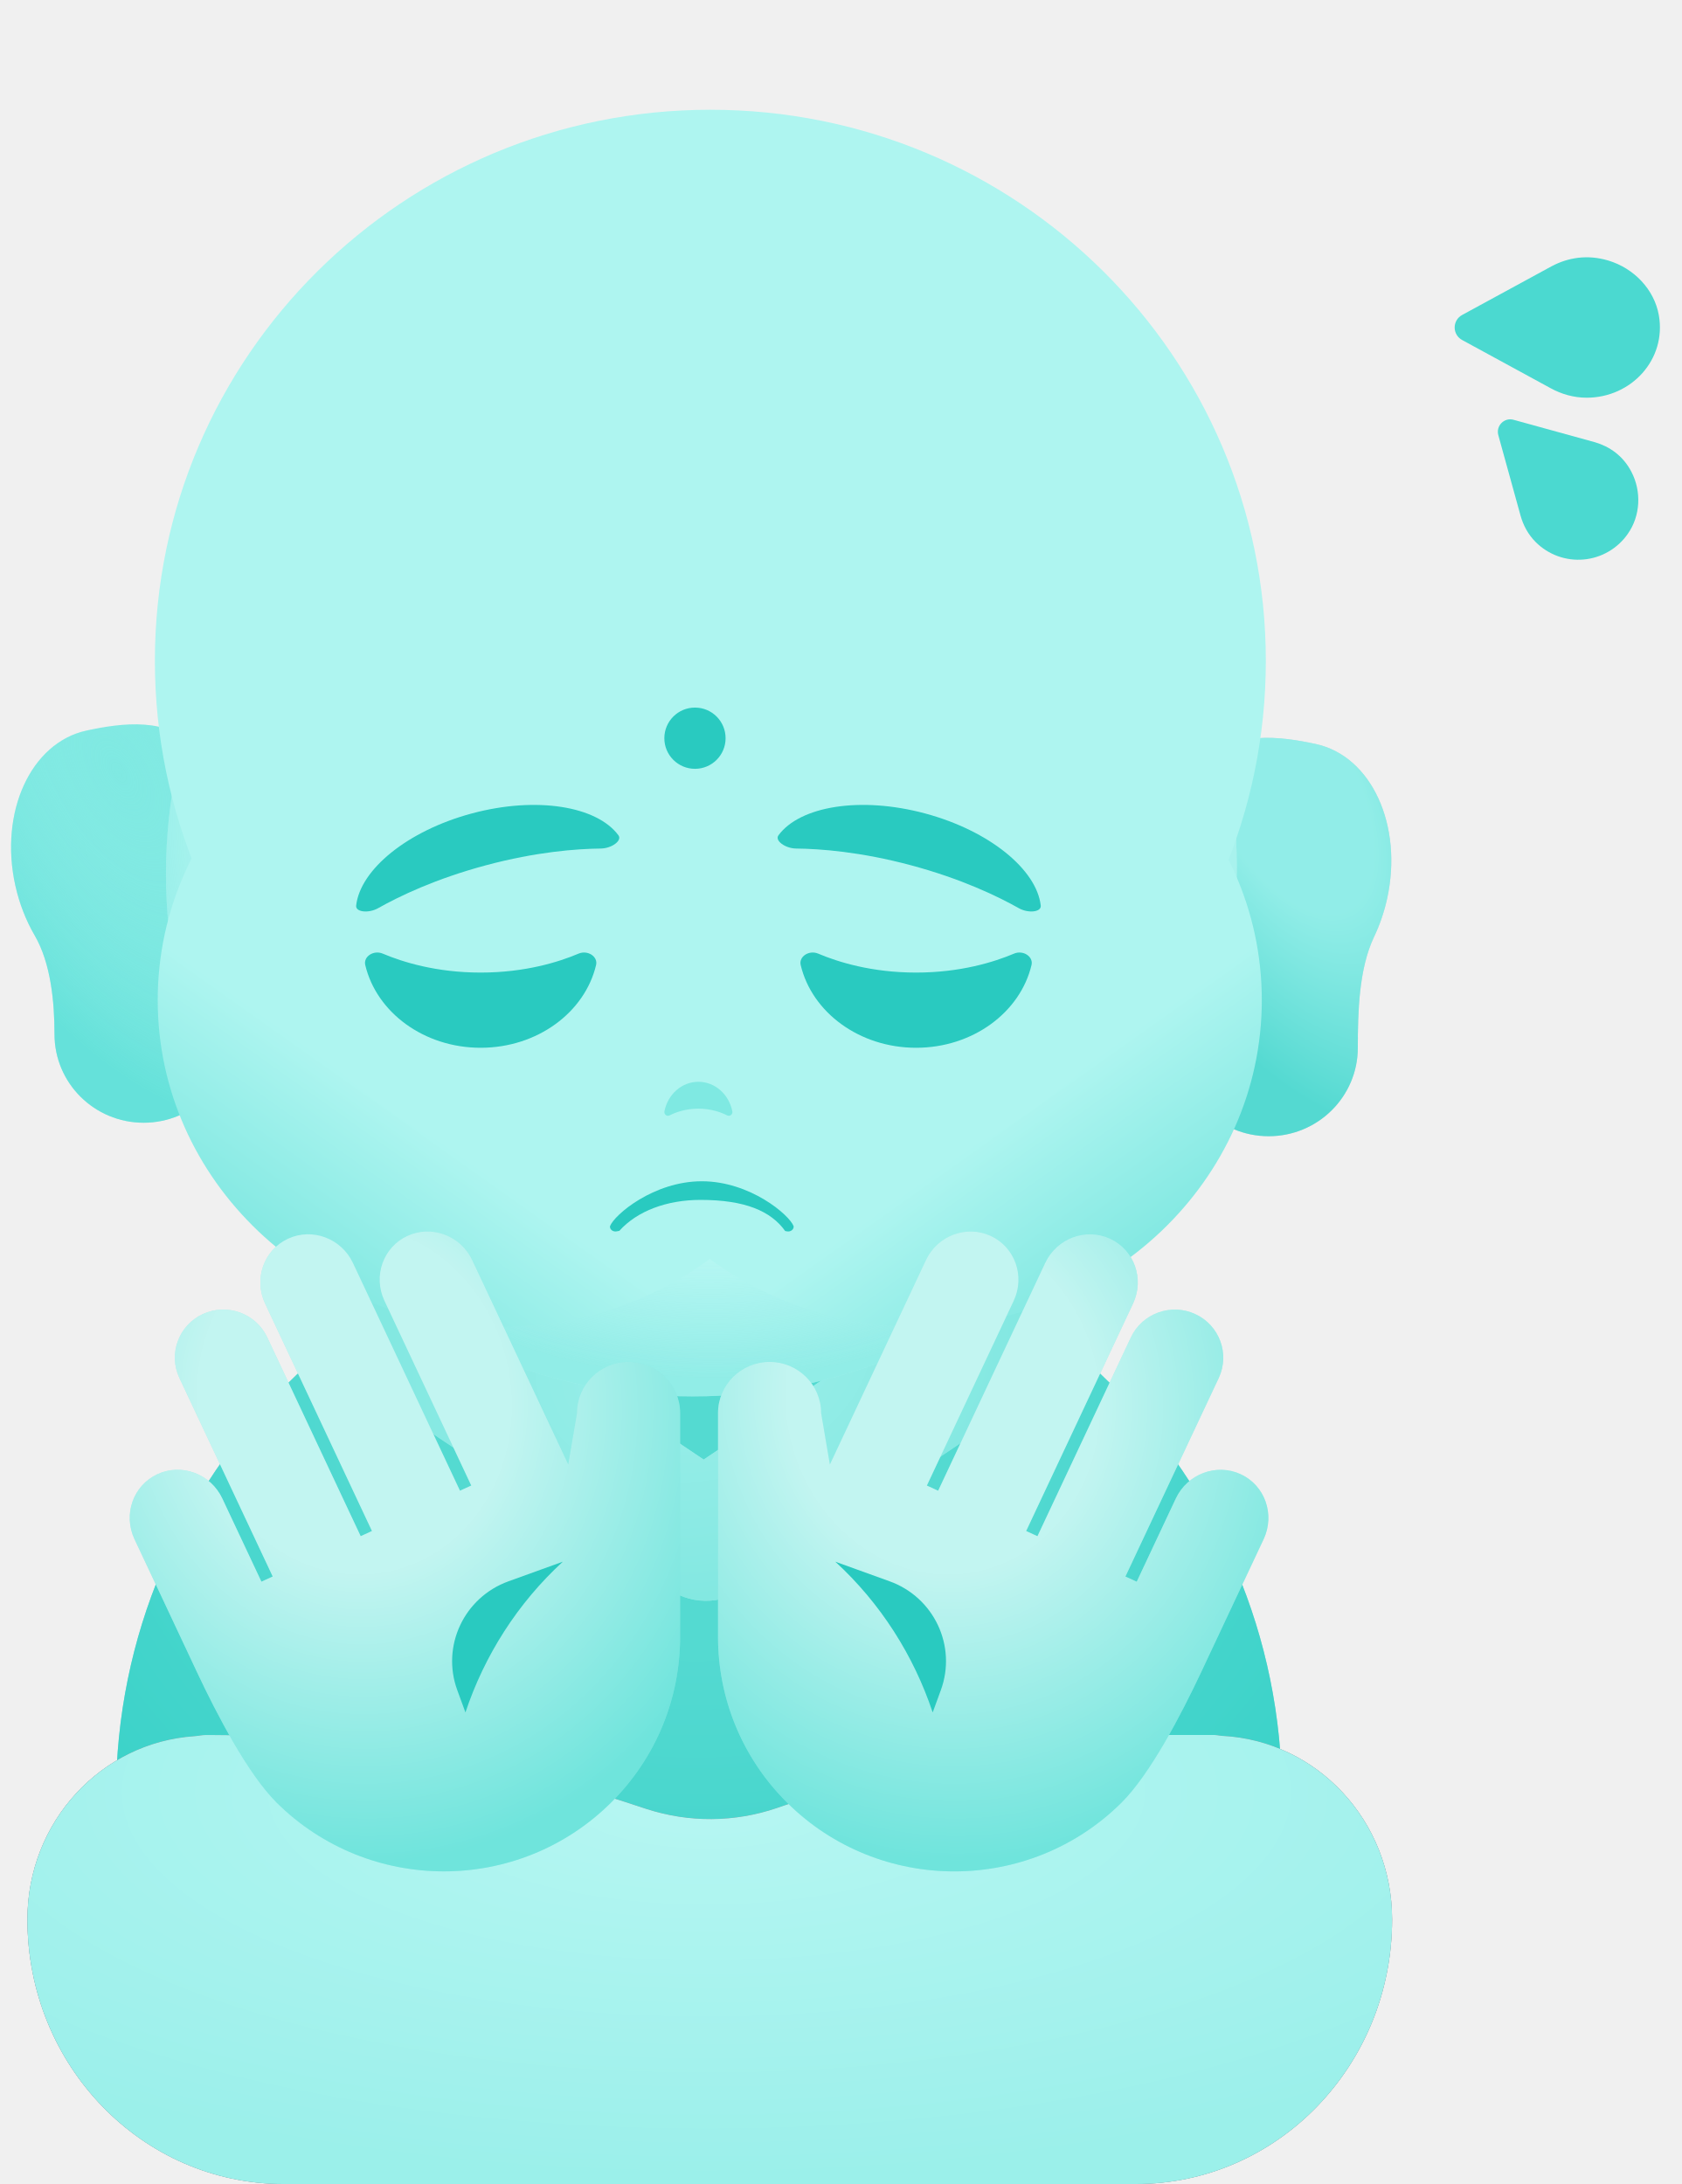
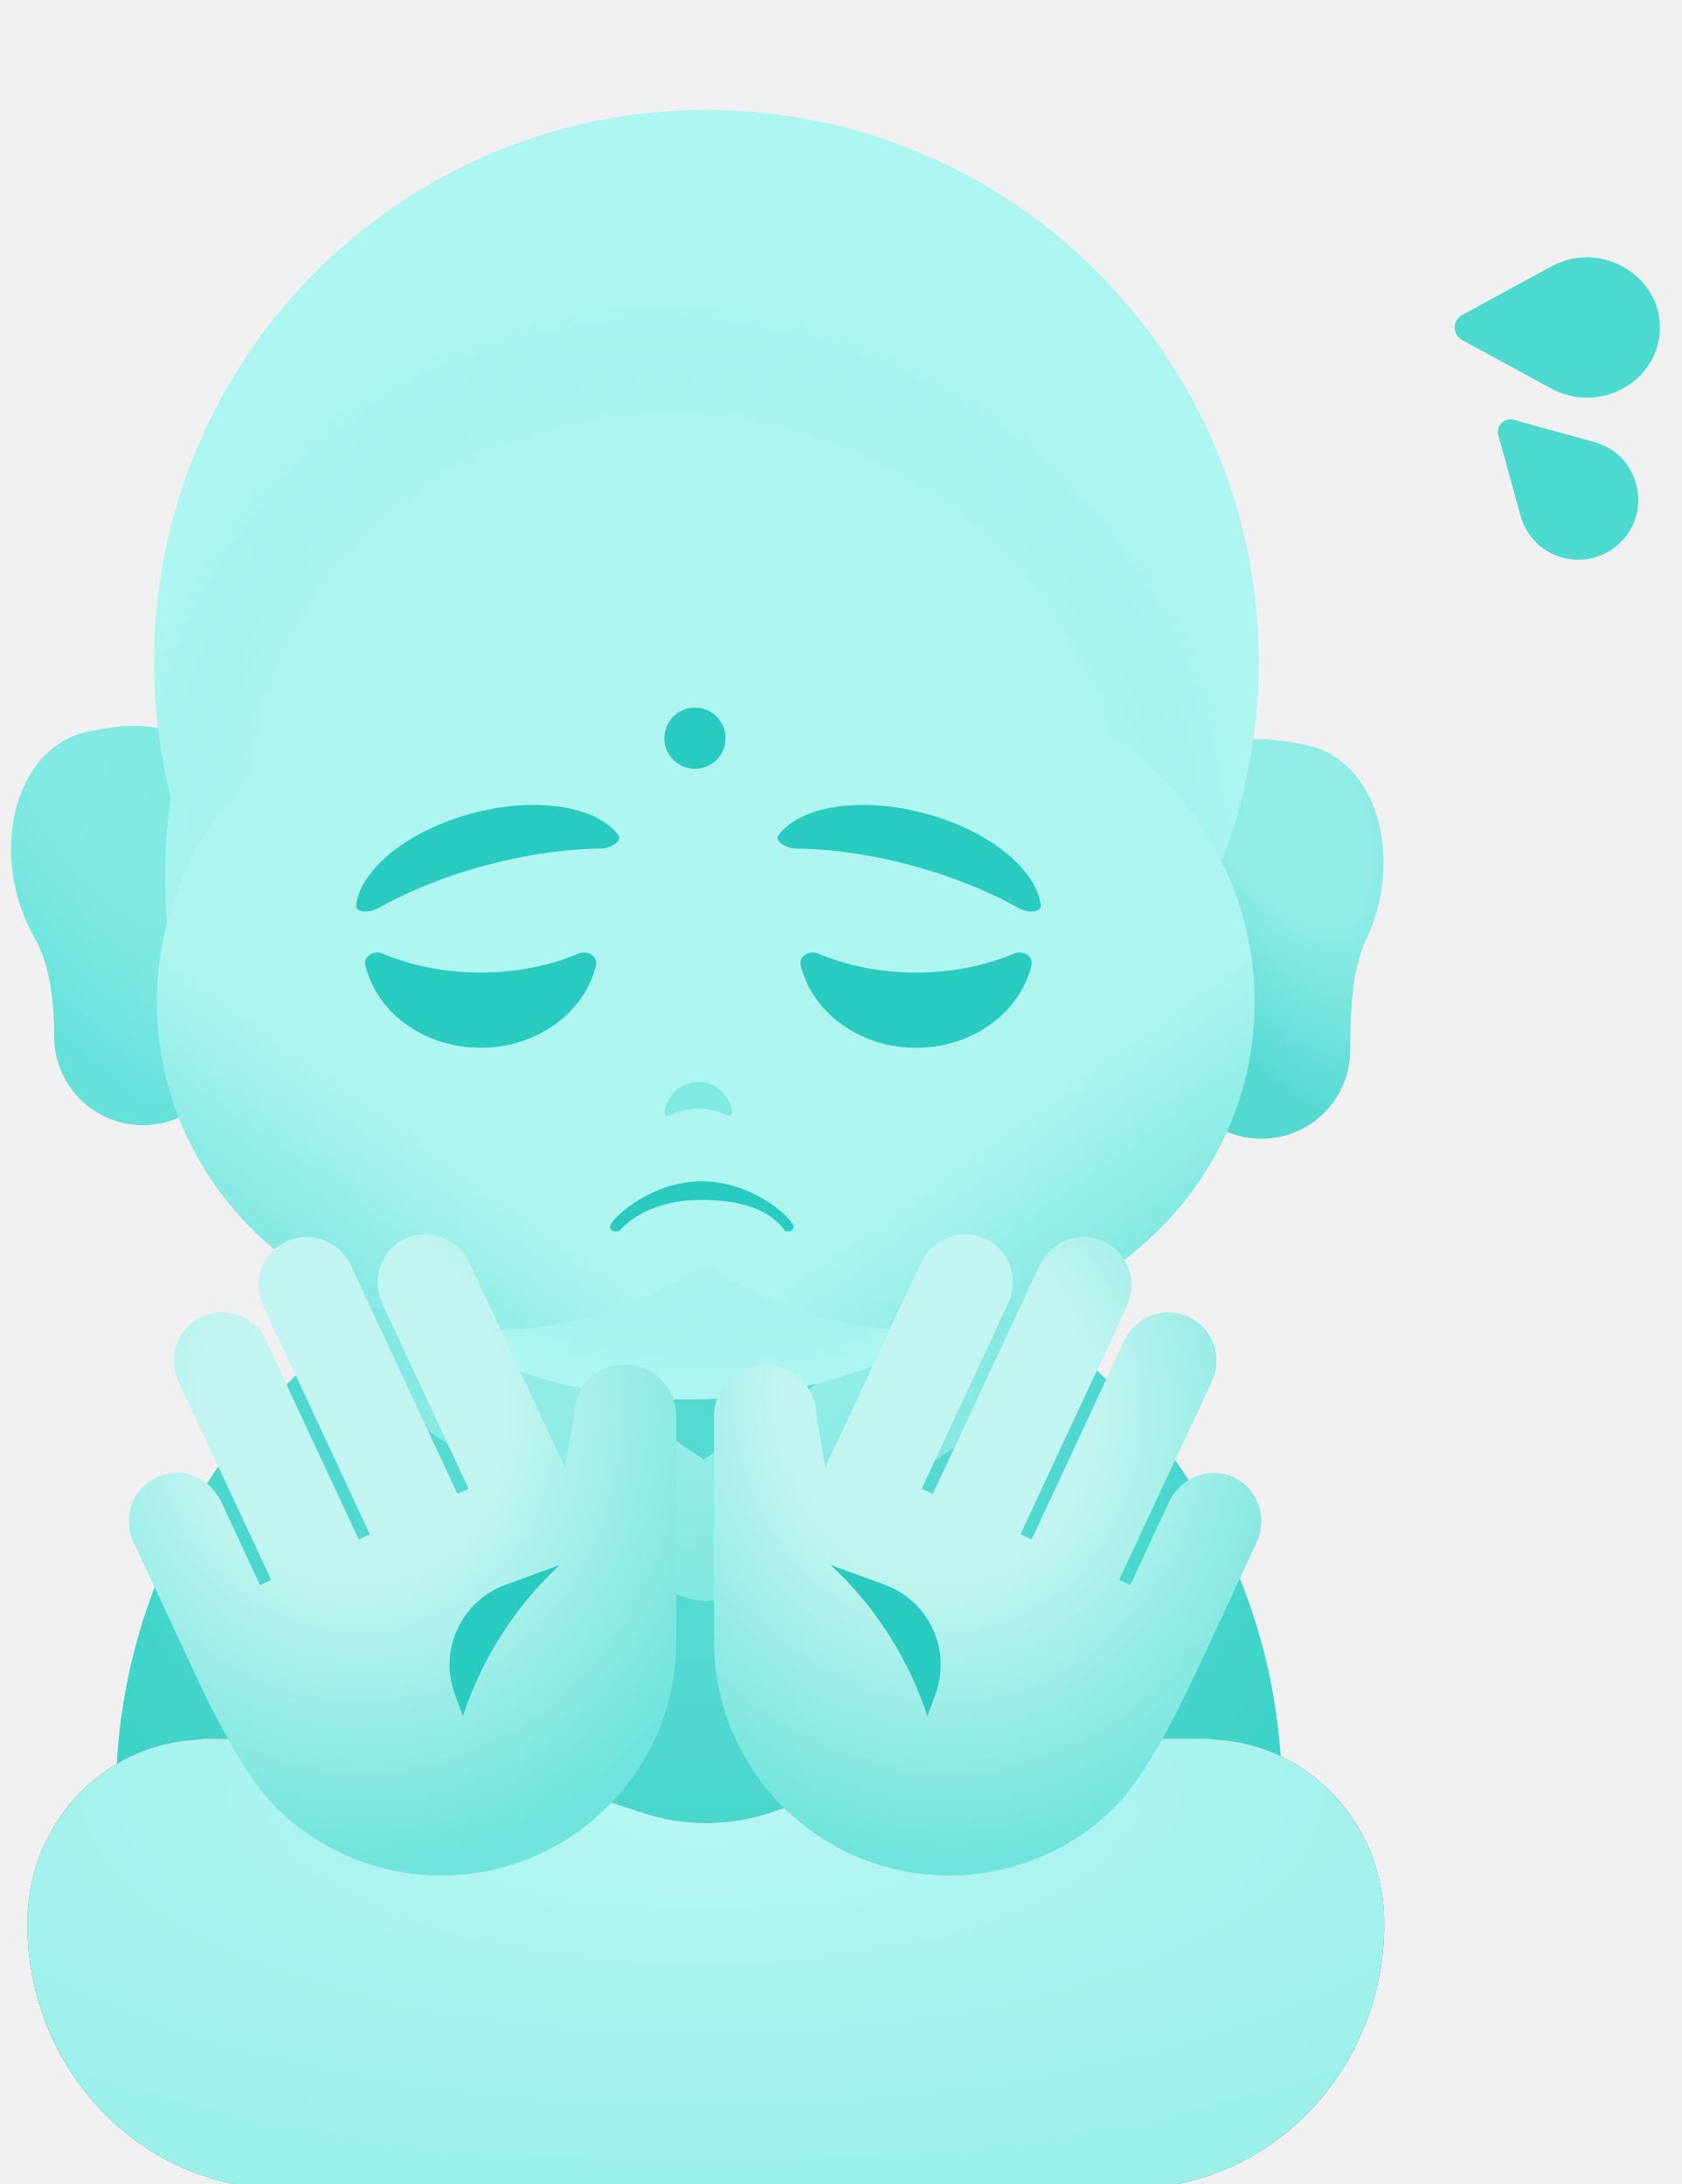
- <svg xmlns="http://www.w3.org/2000/svg" width="107" height="139" viewBox="0 0 107 139" fill="none">
-   <g id="art" clip-path="url(#clip0_260_4375)">
-     <g id="ë- ¸ëë³´ì´">
-       <g id="ë¶ì²_3">
-         <g id="Group 5">
-           <g id="Rectangle 33">
-             <path d="M7.38 114.342C7.38 93.853 23.989 77.244 44.477 77.244C64.966 77.244 81.575 93.853 81.575 114.342V130.187H7.38V114.342Z" fill="#29CAC0" />
-             <path d="M7.38 114.342C7.38 93.853 23.989 77.244 44.477 77.244C64.966 77.244 81.575 93.853 81.575 114.342V130.187H7.38V114.342Z" fill="url(#paint0_radial_260_4375)" fill-opacity="0.5" />
-           </g>
-           <g id="Union">
-             <path d="M61.428 81.712C63.318 80.443 65.878 80.947 67.147 82.837C68.416 84.728 67.912 87.289 66.022 88.558L47.219 101.184C45.561 102.297 43.387 102.047 42.021 100.693C41.583 100.579 41.155 100.392 40.758 100.126L23.531 88.558C21.641 87.289 21.137 84.728 22.406 82.837C23.675 80.947 26.236 80.443 28.126 81.712L44.776 92.893L61.428 81.712Z" fill="#BBF7F3" />
-             <path d="M61.428 81.712C63.318 80.443 65.878 80.947 67.147 82.837C68.416 84.728 67.912 87.289 66.022 88.558L47.219 101.184C45.561 102.297 43.387 102.047 42.021 100.693C41.583 100.579 41.155 100.392 40.758 100.126L23.531 88.558C21.641 87.289 21.137 84.728 22.406 82.837C23.675 80.947 26.236 80.443 28.126 81.712L44.776 92.893L61.428 81.712Z" fill="url(#paint1_radial_260_4375)" fill-opacity="0.5" />
-           </g>
-           <path id="Union_2" d="M76.784 48.502C78.435 46.458 81.506 46.87 83.738 47.355C87.269 48.124 89.295 52.534 88.263 57.206C88.072 58.068 87.791 58.878 87.436 59.622C86.465 61.66 86.401 64.427 86.401 66.685C86.401 69.794 83.862 72.314 80.728 72.314C77.596 72.314 75.056 69.794 75.056 66.685C75.056 63.997 75.552 60.645 75.266 57.972C75.145 56.847 75.206 55.644 75.476 54.424C75.855 52.705 75.824 49.692 76.784 48.502Z" fill="#FFDBE4" />
-           <g id="Union_3">
-             <path d="M76.784 48.502C78.435 46.458 81.506 46.87 83.738 47.355C87.269 48.124 89.295 52.534 88.263 57.206C88.072 58.068 87.791 58.878 87.436 59.622C86.465 61.66 86.401 64.427 86.401 66.685C86.401 69.794 83.862 72.314 80.728 72.314C77.596 72.314 75.056 69.794 75.056 66.685C75.056 63.997 75.552 60.645 75.266 57.972C75.145 56.847 75.206 55.644 75.476 54.424C75.855 52.705 75.824 49.692 76.784 48.502Z" fill="#7FE9E2" />
-             <path d="M76.784 48.502C78.435 46.458 81.506 46.87 83.738 47.355C87.269 48.124 89.295 52.534 88.263 57.206C88.072 58.068 87.791 58.878 87.436 59.622C86.465 61.66 86.401 64.427 86.401 66.685C86.401 69.794 83.862 72.314 80.728 72.314C77.596 72.314 75.056 69.794 75.056 66.685C75.056 63.997 75.552 60.645 75.266 57.972C75.145 56.847 75.206 55.644 75.476 54.424C75.855 52.705 75.824 49.692 76.784 48.502Z" fill="url(#paint2_radial_260_4375)" fill-opacity="0.5" />
-           </g>
-           <g id="Union_4">
-             <path d="M5.498 46.497C7.73 46.011 10.802 45.599 12.452 47.644C13.412 48.834 13.381 51.847 13.761 53.565C13.961 54.471 14.046 55.367 14.027 56.228C13.964 59.167 14.813 62.886 14.813 65.826C14.813 68.935 12.273 71.456 9.14 71.456C6.007 71.456 3.468 68.935 3.468 65.826C3.468 63.775 3.237 61.306 2.205 59.533C1.657 58.591 1.232 57.517 0.973 56.348C-0.059 51.676 1.967 47.265 5.498 46.497Z" fill="#7FE9E2" />
-             <path d="M5.498 46.497C7.73 46.011 10.802 45.599 12.452 47.644C13.412 48.834 13.381 51.847 13.761 53.565C13.961 54.471 14.046 55.367 14.027 56.228C13.964 59.167 14.813 62.886 14.813 65.826C14.813 68.935 12.273 71.456 9.14 71.456C6.007 71.456 3.468 68.935 3.468 65.826C3.468 63.775 3.237 61.306 2.205 59.533C1.657 58.591 1.232 57.517 0.973 56.348C-0.059 51.676 1.967 47.265 5.498 46.497Z" fill="url(#paint3_radial_260_4375)" fill-opacity="0.5" />
-           </g>
-           <path id="Vector" d="M45.066 87.74C63.578 87.74 78.584 72.849 78.584 54.479C78.584 36.109 63.578 21.218 45.066 21.218C26.555 21.218 11.548 36.109 11.548 54.479C11.548 72.849 26.555 87.74 45.066 87.74Z" fill="url(#paint4_linear_260_4375)" />
-           <g id="Vector_2">
-             <path d="M44.91 88.01C63.573 88.01 78.702 73.312 78.702 55.181C78.702 37.05 63.573 22.352 44.91 22.352C26.247 22.352 11.118 37.05 11.118 55.181C11.118 73.312 26.247 88.01 44.91 88.01Z" fill="#B7F7F3" />
-             <path d="M44.91 88.01C63.573 88.01 78.702 73.312 78.702 55.181C78.702 37.05 63.573 22.352 44.91 22.352C26.247 22.352 11.118 37.05 11.118 55.181C11.118 73.312 26.247 88.01 44.91 88.01Z" fill="url(#paint5_radial_260_4375)" fill-opacity="0.5" />
-           </g>
-           <g id="Vector_3">
-             <path d="M44.079 88.874C62.59 88.874 77.597 73.983 77.597 55.613C77.597 37.243 62.59 22.352 44.079 22.352C25.567 22.352 10.56 37.243 10.56 55.613C10.56 73.983 25.567 88.874 44.079 88.874Z" fill="#B7F7F3" />
-             <path d="M44.079 88.874C62.59 88.874 77.597 73.983 77.597 55.613C77.597 37.243 62.59 22.352 44.079 22.352C25.567 22.352 10.56 37.243 10.56 55.613C10.56 73.983 25.567 88.874 44.079 88.874Z" fill="url(#paint6_radial_260_4375)" fill-opacity="0.5" />
-           </g>
-           <path id="Vector_4" d="M31.854 84.439C43.904 84.439 53.673 75.133 53.673 63.654C53.673 52.175 43.904 42.869 31.854 42.869C19.805 42.869 10.036 52.175 10.036 63.654C10.036 75.133 19.805 84.439 31.854 84.439Z" fill="url(#paint7_linear_260_4375)" />
-           <path id="Vector_5" d="M58.474 84.439C70.523 84.439 80.292 75.133 80.292 63.654C80.292 52.175 70.523 42.869 58.474 42.869C46.424 42.869 36.655 52.175 36.655 63.654C36.655 75.133 46.424 84.439 58.474 84.439Z" fill="url(#paint8_linear_260_4375)" />
-           <path id="Vector_6" d="M45.202 77.134C64.723 77.134 80.548 61.431 80.548 42.059C80.548 22.688 64.723 6.985 45.202 6.985C25.681 6.985 9.856 22.688 9.856 42.059C9.856 61.431 25.681 77.134 45.202 77.134Z" fill="#AEF5F0" />
-           <path id="Vector 1" d="M24.953 103.281C24.085 103.281 23.868 110.803 23.868 114.564L25.821 118.035C25.893 113.117 25.821 103.281 24.953 103.281Z" fill="#FFADC2" />
-           <path id="Vector 2" d="M65.759 103.281C66.627 103.281 66.844 110.803 66.844 114.564L64.891 118.035C64.819 113.117 64.891 103.281 65.759 103.281Z" fill="#FFADC2" />
-           <g id="Vector_45">
-             <path d="M74.013 110.42C66.715 110.42 59.467 111.63 52.564 113.999L49.452 115.067C46.751 115.993 43.837 116.014 41.124 115.129L39.452 114.582C31.025 111.827 22.215 110.424 13.349 110.424H13.113C12.858 110.424 12.618 110.485 12.366 110.501C6.443 110.906 1.745 115.943 1.745 122.162C1.745 131.462 9.045 139 18.05 139H72.277C81.282 139 88.582 131.462 88.582 122.162C88.582 115.887 83.8 110.804 77.802 110.482C77.604 110.473 77.415 110.42 77.214 110.42H74.016H74.013Z" fill="#4E5968" />
-             <path d="M74.013 110.42C66.715 110.42 59.467 111.63 52.564 113.999L49.452 115.067C46.751 115.993 43.837 116.014 41.124 115.129L39.452 114.582C31.025 111.827 22.215 110.424 13.349 110.424H13.113C12.858 110.424 12.618 110.485 12.366 110.501C6.443 110.906 1.745 115.943 1.745 122.162C1.745 131.462 9.045 139 18.05 139H72.277C81.282 139 88.582 131.462 88.582 122.162C88.582 115.887 83.8 110.804 77.802 110.482C77.604 110.473 77.415 110.42 77.214 110.42H74.016H74.013Z" fill="#B7F7F3" />
-             <path d="M74.013 110.42C66.715 110.42 59.467 111.63 52.564 113.999L49.452 115.067C46.751 115.993 43.837 116.014 41.124 115.129L39.452 114.582C31.025 111.827 22.215 110.424 13.349 110.424H13.113C12.858 110.424 12.618 110.485 12.366 110.501C6.443 110.906 1.745 115.943 1.745 122.162C1.745 131.462 9.045 139 18.05 139H72.277C81.282 139 88.582 131.462 88.582 122.162C88.582 115.887 83.8 110.804 77.802 110.482C77.604 110.473 77.415 110.42 77.214 110.42H74.016H74.013Z" fill="url(#paint47_radial_260_4375)" fill-opacity="0.5" />
-           </g>
-         </g>
-         <g id="Group">
-           <g id="Vector_46">
-             <path d="M78.949 93.826C77.406 93.112 75.556 93.806 74.819 95.375L72.332 100.667L71.613 100.338L77.549 87.707C78.27 86.174 77.603 84.351 76.06 83.635C74.516 82.922 72.682 83.587 71.961 85.12L66.016 97.771L65.296 97.442L72.098 82.965C72.834 81.399 72.18 79.551 70.636 78.838C69.093 78.124 67.246 78.814 66.51 80.38L59.697 94.877L58.978 94.548L64.505 82.787C65.24 81.221 64.586 79.374 63.043 78.66C61.5 77.946 59.652 78.636 58.916 80.202C58.916 80.202 58.916 80.204 58.916 80.206L52.807 93.209L52.25 89.936C52.25 88.138 50.781 86.679 48.97 86.679C47.158 86.679 45.69 88.136 45.69 89.936V104.185C45.69 108.003 47.157 111.821 50.093 114.735C55.964 120.561 65.485 120.561 71.356 114.735C73.183 112.921 75.163 109.123 76.437 106.414C76.658 105.945 76.904 105.418 77.134 104.929L77.221 104.746C77.341 104.491 77.451 104.257 77.549 104.047L80.407 97.962C81.145 96.391 80.492 94.539 78.949 93.826Z" fill="#85EAE3" />
-             <path d="M78.949 93.826C77.406 93.112 75.556 93.806 74.819 95.375L72.332 100.667L71.613 100.338L77.549 87.707C78.27 86.174 77.603 84.351 76.06 83.635C74.516 82.922 72.682 83.587 71.961 85.12L66.016 97.771L65.296 97.442L72.098 82.965C72.834 81.399 72.18 79.551 70.636 78.838C69.093 78.124 67.246 78.814 66.51 80.38L59.697 94.877L58.978 94.548L64.505 82.787C65.24 81.221 64.586 79.374 63.043 78.66C61.5 77.946 59.652 78.636 58.916 80.202C58.916 80.202 58.916 80.204 58.916 80.206L52.807 93.209L52.25 89.936C52.25 88.138 50.781 86.679 48.97 86.679C47.158 86.679 45.69 88.136 45.69 89.936V104.185C45.69 108.003 47.157 111.821 50.093 114.735C55.964 120.561 65.485 120.561 71.356 114.735C73.183 112.921 75.163 109.123 76.437 106.414C76.658 105.945 76.904 105.418 77.134 104.929L77.221 104.746C77.341 104.491 77.451 104.257 77.549 104.047L80.407 97.962C81.145 96.391 80.492 94.539 78.949 93.826Z" fill="url(#paint48_radial_260_4375)" fill-opacity="0.5" />
-           </g>
-           <g id="Vector_47">
-             <path d="M39.997 86.677C38.185 86.677 36.716 88.135 36.716 89.934L36.16 93.207L30.05 80.204C30.05 80.204 30.05 80.202 30.05 80.2C29.315 78.635 27.467 77.945 25.924 78.658C24.38 79.372 23.726 81.22 24.462 82.785L29.988 94.547L29.269 94.876L22.457 80.378C21.721 78.813 19.873 78.123 18.33 78.836C16.787 79.55 16.133 81.398 16.868 82.963L23.67 97.441L22.951 97.77L17.006 85.118C16.285 83.583 14.45 82.92 12.907 83.634C11.363 84.347 10.697 86.17 11.418 87.705L17.354 100.336L16.635 100.665L14.148 95.374C13.41 93.802 11.561 93.109 10.018 93.824C8.474 94.539 7.822 96.389 8.559 97.96L11.418 104.045C11.517 104.255 11.626 104.489 11.746 104.744L11.833 104.927C12.063 105.416 12.309 105.943 12.53 106.412C13.803 109.121 15.783 112.919 17.611 114.733C23.482 120.559 33.003 120.559 38.874 114.733C41.81 111.819 43.277 108.001 43.277 104.183V89.934C43.277 88.137 41.808 86.677 39.997 86.677Z" fill="#85EAE3" />
-             <path d="M39.997 86.677C38.185 86.677 36.716 88.135 36.716 89.934L36.16 93.207L30.05 80.204C30.05 80.204 30.05 80.202 30.05 80.2C29.315 78.635 27.467 77.945 25.924 78.658C24.38 79.372 23.726 81.22 24.462 82.785L29.988 94.547L29.269 94.876L22.457 80.378C21.721 78.813 19.873 78.123 18.33 78.836C16.787 79.55 16.133 81.398 16.868 82.963L23.67 97.441L22.951 97.77L17.006 85.118C16.285 83.583 14.45 82.92 12.907 83.634C11.363 84.347 10.697 86.17 11.418 87.705L17.354 100.336L16.635 100.665L14.148 95.374C13.41 93.802 11.561 93.109 10.018 93.824C8.474 94.539 7.822 96.389 8.559 97.96L11.418 104.045C11.517 104.255 11.626 104.489 11.746 104.744L11.833 104.927C12.063 105.416 12.309 105.943 12.53 106.412C13.803 109.121 15.783 112.919 17.611 114.733C23.482 120.559 33.003 120.559 38.874 114.733C41.81 111.819 43.277 108.001 43.277 104.183V89.934C43.277 88.137 41.808 86.677 39.997 86.677Z" fill="url(#paint49_radial_260_4375)" fill-opacity="0.5" />
-           </g>
-           <path id="Vector_48" d="M35.814 99.393L32.356 100.642C29.529 101.663 28.07 104.766 29.099 107.572L29.617 108.987C30.831 105.35 32.941 102.032 35.814 99.393Z" fill="#29CAC0" />
-           <path id="Vector_49" d="M53.152 99.393L56.61 100.642C59.438 101.663 60.896 104.766 59.867 107.572L59.349 108.987C58.136 105.35 56.025 102.032 53.152 99.393Z" fill="#29CAC0" />
-         </g>
-       </g>
-     </g>
-     <g id="fluent-emoji-high-contrast:sweat-droplets">
-       <path id="Vector_50" d="M102.339 16.581C100.996 16.18 99.764 16.4 98.741 16.942L93.049 20.041C92.902 20.118 92.78 20.233 92.694 20.375C92.609 20.516 92.564 20.678 92.564 20.843C92.564 21.008 92.609 21.17 92.694 21.312C92.78 21.453 92.902 21.568 93.049 21.645L98.665 24.704C99.347 25.079 100.127 25.312 100.968 25.312C103.807 25.312 106.056 22.874 105.555 20.055C105.263 18.424 103.981 17.075 102.339 16.581ZM103.808 30.023C103.274 28.996 102.417 28.421 101.499 28.148L96.313 26.718C95.724 26.553 95.183 27.094 95.34 27.689L96.752 32.801C96.924 33.424 97.231 34.012 97.724 34.505C98.121 34.901 98.599 35.204 99.125 35.395C99.652 35.586 100.213 35.659 100.771 35.609C101.329 35.56 101.869 35.389 102.353 35.108C102.838 34.827 103.255 34.444 103.575 33.985C104.39 32.835 104.465 31.275 103.808 30.023Z" fill="#4BD9D0" />
-     </g>
-     <g id="Group 4">
-       <path id="Vector_51" d="M44.223 48.931C45.299 48.931 46.171 48.059 46.171 46.983C46.171 45.906 45.299 45.034 44.223 45.034C43.147 45.034 42.274 45.906 42.274 46.983C42.274 48.059 43.147 48.931 44.223 48.931Z" fill="#29CAC0" />
-       <path id="Vector_52" d="M39.249 78.367C39.301 78.356 39.358 78.347 39.411 78.336C40.544 77.074 42.432 76.367 44.576 76.367C47.404 76.367 49.056 77.078 49.962 78.347C49.996 78.354 50.033 78.359 50.067 78.367C50.296 78.419 50.523 78.258 50.502 78.043C50.228 77.317 47.718 75.181 44.658 75.181C41.598 75.181 39.087 77.317 38.815 78.043C38.793 78.258 39.02 78.419 39.249 78.367Z" fill="#29CAC0" />
-       <path id="Vector_53" d="M24.355 60.693C23.777 60.449 23.113 60.878 23.242 61.419C23.955 64.426 26.972 66.685 30.586 66.685C34.199 66.685 37.217 64.426 37.93 61.419C38.059 60.878 37.394 60.449 36.816 60.693C35.556 61.227 33.409 61.899 30.586 61.899C27.763 61.899 25.616 61.227 24.355 60.693Z" fill="#29CAC0" />
-       <path id="Vector_54" d="M64.525 60.693C65.102 60.449 65.766 60.878 65.638 61.419C64.924 64.426 61.907 66.685 58.294 66.685C54.68 66.685 51.663 64.426 50.95 61.419C50.821 60.878 51.485 60.449 52.063 60.693C53.324 61.227 55.471 61.899 58.294 61.899C61.114 61.899 63.264 61.227 64.525 60.693Z" fill="#29CAC0" />
-       <path id="Vector_55" d="M38.224 54.005C38.925 53.998 39.601 53.5 39.354 53.165C37.988 51.308 34.142 50.668 30.035 51.768C25.929 52.868 22.918 55.346 22.663 57.638C22.617 58.05 23.451 58.144 24.062 57.8C25.396 57.047 27.712 55.93 30.92 55.071C34.126 54.212 36.692 54.021 38.224 54.005Z" fill="#29CAC0" />
-       <path id="Vector_56" d="M64.826 57.799C65.437 58.144 66.271 58.05 66.225 57.637C65.97 55.346 62.959 52.868 58.853 51.768C54.746 50.668 50.9 51.307 49.534 53.165C49.288 53.499 49.963 53.998 50.665 54.005C52.196 54.021 54.76 54.211 57.968 55.07C61.173 55.929 63.492 57.047 64.826 57.799Z" fill="#29CAC0" />
-       <path id="Vector_57" d="M46.272 70.99C46.442 71.078 46.637 70.924 46.599 70.731C46.389 69.657 45.502 68.85 44.439 68.85C43.376 68.85 42.489 69.657 42.279 70.731C42.241 70.924 42.437 71.078 42.607 70.99C42.977 70.8 43.609 70.56 44.439 70.56C45.269 70.56 45.901 70.8 46.272 70.99Z" fill="#7FE9E2" />
-     </g>
+ <svg xmlns="http://www.w3.org/2000/svg" fill="none" height="139" viewBox="0 0 107 139" width="107">
+   <g transform="matrix(0.501088 0 0 0.501088 0.7042 6.998)">
+     <path d="M13.322 214.222C13.322 173.334 46.469 140.188 87.357 140.188C128.245 140.188 161.392 173.334 161.392 214.222V245.844H13.322V214.222Z" fill="#29CAC0" id="Vector" />
+     <path d="M13.322 214.222C13.322 173.334 46.469 140.188 87.357 140.188C128.245 140.188 161.392 173.334 161.392 214.222V245.844H13.322V214.222Z" fill="url(#paint0_radial_0_4)" fill-opacity="0.5" id="Vector_2" />
+     <path d="M121.184 149.105C124.956 146.572 130.066 147.577 132.598 151.349C135.13 155.121 134.125 160.232 130.354 162.765L92.826 187.964C89.517 190.186 85.178 189.686 82.453 186.984C81.579 186.757 80.726 186.383 79.934 185.851L45.555 162.765C41.783 160.232 40.777 155.121 43.309 151.349C45.841 147.577 50.953 146.572 54.725 149.105L87.953 171.415L121.184 149.105Z" fill="#BBF7F3" id="Vector_3" />
+     <path d="M121.184 149.105C124.956 146.572 130.066 147.577 132.598 151.349C135.13 155.121 134.125 160.232 130.354 162.765L92.826 187.964C89.517 190.186 85.178 189.686 82.453 186.984C81.579 186.757 80.726 186.383 79.934 185.851L45.555 162.765C41.783 160.232 40.777 155.121 43.309 151.349C45.841 147.577 50.953 146.572 54.725 149.105L87.953 171.415L121.184 149.105Z" fill="url(#paint1_radial_0_4)" fill-opacity="0.5" id="Vector_4" />
+     <path d="M150.969 83.035C154.244 78.947 160.339 79.771 164.768 80.742C171.774 82.279 175.795 91.099 173.746 100.443C173.369 102.161 172.813 103.776 172.113 105.26C170.183 109.349 170.053 114.88 170.053 119.402C170.053 125.62 165.012 130.66 158.795 130.66C152.578 130.66 147.539 125.62 147.539 119.402C147.539 114.023 148.524 107.33 147.955 101.98C147.715 99.729 147.835 97.322 148.371 94.879C149.125 91.441 149.063 85.415 150.969 83.035Z" fill="#FFDBE4" id="Vector_5" />
+     <path d="M88.03 161.512C124.763 161.512 154.542 131.729 154.542 94.989C154.542 58.25 124.763 28.467 88.03 28.467C51.296 28.467 21.518 58.25 21.518 94.989C21.518 131.729 51.296 161.512 88.03 161.512Z" fill="url(#paint2_linear_0_4)" id="Vector_6" />
+     <path d="M87.721 162.051C124.755 162.051 154.777 132.655 154.777 96.393C154.777 60.131 124.755 30.734 87.721 30.734C50.688 30.734 20.666 60.131 20.666 96.393C20.666 132.655 50.688 162.051 87.721 162.051Z" fill="#B7F7F3" id="Vector_7" />
+     <path d="M87.721 162.051C124.755 162.051 154.777 132.655 154.777 96.393C154.777 60.131 124.755 30.734 87.721 30.734C50.688 30.734 20.666 60.131 20.666 96.393C20.666 132.655 50.688 162.051 87.721 162.051Z" fill="url(#paint3_radial_0_4)" fill-opacity="0.5" id="Vector_8" />
+     <path d="M48.392 192.148C46.66 192.148 46.227 207.16 46.227 214.666L50.124 221.594C50.268 211.778 50.124 192.148 48.392 192.148Z" fill="#FFADC2" id="Vector_9" />
+     <path d="M129.829 192.148C131.561 192.148 131.994 207.16 131.994 214.666L128.097 221.594C127.953 211.778 128.097 192.148 129.829 192.148Z" fill="#FFADC2" id="Vector_10" />
+     <path d="M145.471 206.872C130.99 206.872 116.611 209.288 102.926 214.022L96.734 216.166C91.374 218.016 85.592 218.06 80.208 216.29L77.205 215.3C60.276 209.722 42.449 206.878 24.624 206.878C24.118 206.878 23.642 207.002 23.143 207.034C11.388 207.844 2.066 217.918 2.066 230.356C2.066 248.954 16.551 264.03 34.421 264.03H142.027C159.896 264.03 174.382 248.954 174.382 230.356C174.382 217.806 164.893 207.64 152.99 206.996C152.597 206.978 152.223 206.872 151.824 206.872H145.477H145.471Z" fill="#4E5968" id="Vector_11" />
+     <path d="M145.471 206.872C130.99 206.872 116.611 209.288 102.926 214.022L96.734 216.166C91.374 218.016 85.592 218.06 80.208 216.29L77.205 215.3C60.276 209.722 42.449 206.878 24.624 206.878C24.118 206.878 23.642 207.002 23.143 207.034C11.388 207.844 2.066 217.918 2.066 230.356C2.066 248.954 16.551 264.03 34.421 264.03H142.027C159.896 264.03 174.382 248.954 174.382 230.356C174.382 217.806 164.893 207.64 152.99 206.996C152.597 206.978 152.223 206.872 151.824 206.872H145.477H145.471Z" fill="#B7F7F3" id="Vector_12" />
+     <path d="M145.471 206.872C130.99 206.872 116.611 209.288 102.926 214.022L96.734 216.166C91.374 218.016 85.592 218.06 80.208 216.29L77.205 215.3C60.276 209.722 42.449 206.878 24.624 206.878C24.118 206.878 23.642 207.002 23.143 207.034C11.388 207.844 2.066 217.918 2.066 230.356C2.066 248.954 16.551 264.03 34.421 264.03H142.027C159.896 264.03 174.382 248.954 174.382 230.356C174.382 217.806 164.893 207.64 152.99 206.996C152.597 206.978 152.223 206.872 151.824 206.872H145.477H145.471Z" fill="url(#paint4_radial_0_4)" fill-opacity="0.5" id="Vector_13" />
+     <path d="M150.967 83.035C154.242 78.947 160.337 79.771 164.766 80.742C171.772 82.279 175.793 91.099 173.744 100.443C173.368 102.161 172.811 103.776 172.111 105.26C170.181 109.349 170.051 114.88 170.051 119.402C170.051 125.62 165.01 130.66 158.793 130.66C152.576 130.66 147.537 125.62 147.537 119.402C147.537 114.023 148.522 107.33 147.953 101.98C147.713 99.729 147.833 97.322 148.369 94.879C149.123 91.441 149.061 85.415 150.967 83.035Z" fill="#7FE9E2" id="Vector_14" />
+     <path d="M150.967 83.035C154.242 78.947 160.337 79.771 164.766 80.742C171.772 82.279 175.793 91.099 173.744 100.443C173.368 102.161 172.811 103.776 172.111 105.26C170.181 109.349 170.051 114.88 170.051 119.402C170.051 125.62 165.01 130.66 158.793 130.66C152.576 130.66 147.537 125.62 147.537 119.402C147.537 114.023 148.522 107.33 147.953 101.98C147.713 99.729 147.833 97.322 148.369 94.879C149.123 91.441 149.061 85.415 150.967 83.035Z" fill="url(#paint5_radial_0_4)" fill-opacity="0.5" id="Vector_15" />
+     <path d="M9.511 79.026C13.94 78.054 20.037 77.229 23.312 81.319C25.218 83.699 25.154 89.725 25.907 93.162C26.305 94.978 26.474 96.774 26.436 98.5C26.307 104.379 27.995 111.803 27.995 117.684C27.995 123.902 22.956 128.943 16.739 128.944C10.523 128.944 5.482 123.902 5.482 117.684C5.482 113.575 5.017 108.64 2.966 105.079C1.884 103.199 1.043 101.057 0.532 98.727C-1.516 89.383 2.504 80.562 9.511 79.026Z" fill="#7FE9E2" id="Vector_16" />
+     <path d="M9.511 79.026C13.94 78.054 20.037 77.229 23.312 81.319C25.218 83.699 25.154 89.725 25.907 93.162C26.305 94.978 26.474 96.774 26.436 98.5C26.307 104.379 27.995 111.803 27.995 117.684C27.995 123.902 22.956 128.943 16.739 128.944C10.523 128.944 5.482 123.902 5.482 117.684C5.482 113.575 5.017 108.64 2.966 105.079C1.884 103.199 1.043 101.057 0.532 98.727C-1.516 89.383 2.504 80.562 9.511 79.026Z" fill="url(#paint6_radial_0_4)" fill-opacity="0.5" id="Vector_17" />
+     <path d="M88.299 0.002C127.035 0.002 158.438 31.408 158.438 70.15C158.438 80.152 156.338 89.662 152.566 98.271C152.024 134.543 122.463 163.779 86.068 163.779C49.335 163.779 19.557 133.997 19.557 97.258C19.557 93.894 19.807 90.587 20.289 87.357C18.901 81.851 18.16 76.087 18.16 70.15C18.16 31.408 49.563 0.002 88.299 0.002Z" fill="#ADF5F0" id="Vector_18" />
+     <path d="M88.299 0.002C127.035 0.002 158.438 31.408 158.438 70.15C158.438 80.152 156.338 89.662 152.566 98.271C152.024 134.543 122.463 163.779 86.068 163.779C49.335 163.779 19.557 133.997 19.557 97.258C19.557 93.894 19.807 90.587 20.289 87.357C18.901 81.851 18.16 76.087 18.16 70.15C18.16 31.408 49.563 0.002 88.299 0.002Z" fill="url(#paint7_radial_0_4)" fill-opacity="0.3" id="Vector_19" />
+     <path d="M61.813 154.91C85.724 154.91 105.108 136.298 105.108 113.34C105.108 90.381 85.724 71.769 61.813 71.769C37.902 71.769 18.518 90.381 18.518 113.34C18.518 136.298 37.902 154.91 61.813 154.91Z" fill="url(#paint8_linear_0_4)" id="Vector_20" />
+     <path d="M114.633 154.91C138.544 154.91 157.928 136.298 157.928 113.34C157.928 90.381 138.544 71.769 114.633 71.769C90.722 71.769 71.338 90.381 71.338 113.34C71.338 136.298 90.722 154.91 114.633 154.91Z" fill="url(#paint9_linear_0_4)" id="Vector_21" />
+   </g>
+   <g id="fluent-emoji-high-contrast:sweat-droplets">
+     <path d="M102.339 16.581C100.996 16.18 99.764 16.4 98.741 16.942L93.049 20.041C92.902 20.118 92.78 20.233 92.694 20.375C92.609 20.516 92.564 20.678 92.564 20.843C92.564 21.008 92.609 21.17 92.694 21.312C92.78 21.453 92.902 21.568 93.049 21.645L98.665 24.704C99.347 25.079 100.127 25.312 100.968 25.312C103.807 25.312 106.056 22.874 105.555 20.055C105.263 18.424 103.981 17.075 102.339 16.581ZM103.808 30.023C103.274 28.996 102.417 28.421 101.499 28.148L96.313 26.718C95.724 26.553 95.183 27.094 95.34 27.689L96.752 32.801C96.924 33.424 97.231 34.012 97.724 34.505C98.121 34.901 98.599 35.204 99.125 35.395C99.652 35.586 100.213 35.659 100.771 35.609C101.329 35.56 101.869 35.389 102.353 35.108C102.838 34.827 103.255 34.444 103.575 33.985C104.39 32.835 104.465 31.275 103.808 30.023Z" fill="#4BD9D0" id="Vector_50" />
+   </g>
+   <g id="Group 4">
+     <path d="M44.223 48.931C45.299 48.931 46.171 48.059 46.171 46.983C46.171 45.906 45.299 45.034 44.223 45.034C43.147 45.034 42.274 45.906 42.274 46.983C42.274 48.059 43.147 48.931 44.223 48.931Z" fill="#29CAC0" id="Vector_51" />
+     <path d="M39.249 78.367C39.301 78.356 39.358 78.347 39.411 78.336C40.544 77.074 42.432 76.367 44.576 76.367C47.404 76.367 49.056 77.078 49.962 78.347C49.996 78.354 50.033 78.359 50.067 78.367C50.296 78.419 50.523 78.258 50.502 78.043C50.228 77.317 47.718 75.181 44.658 75.181C41.598 75.181 39.087 77.317 38.815 78.043C38.793 78.258 39.02 78.419 39.249 78.367Z" fill="#29CAC0" id="Vector_52" />
+     <path d="M24.355 60.693C23.777 60.449 23.113 60.878 23.242 61.419C23.955 64.426 26.972 66.685 30.586 66.685C34.199 66.685 37.217 64.426 37.93 61.419C38.059 60.878 37.394 60.449 36.816 60.693C35.556 61.227 33.409 61.899 30.586 61.899C27.763 61.899 25.616 61.227 24.355 60.693Z" fill="#29CAC0" id="Vector_53" />
+     <path d="M64.525 60.693C65.102 60.449 65.766 60.878 65.638 61.419C64.924 64.426 61.907 66.685 58.294 66.685C54.68 66.685 51.663 64.426 50.95 61.419C50.821 60.878 51.485 60.449 52.063 60.693C53.324 61.227 55.471 61.899 58.294 61.899C61.114 61.899 63.264 61.227 64.525 60.693Z" fill="#29CAC0" id="Vector_54" />
+     <path d="M38.224 54.005C38.925 53.998 39.601 53.5 39.354 53.165C37.988 51.308 34.142 50.668 30.035 51.768C25.929 52.868 22.918 55.346 22.663 57.638C22.617 58.05 23.451 58.144 24.062 57.8C25.396 57.047 27.712 55.93 30.92 55.071C34.126 54.212 36.692 54.021 38.224 54.005Z" fill="#29CAC0" id="Vector_55" />
+     <path d="M64.826 57.799C65.437 58.144 66.271 58.05 66.225 57.637C65.97 55.346 62.959 52.868 58.853 51.768C54.746 50.668 50.9 51.307 49.534 53.165C49.288 53.499 49.963 53.998 50.665 54.005C52.196 54.021 54.76 54.211 57.968 55.07C61.173 55.929 63.492 57.047 64.826 57.799Z" fill="#29CAC0" id="Vector_56" />
+     <path d="M46.272 70.99C46.442 71.078 46.637 70.924 46.599 70.731C46.389 69.657 45.502 68.85 44.439 68.85C43.376 68.85 42.489 69.657 42.279 70.731C42.241 70.924 42.437 71.078 42.607 70.99C42.977 70.8 43.609 70.56 44.439 70.56C45.269 70.56 45.901 70.8 46.272 70.99Z" fill="#7FE9E2" id="Vector_57" />
+   </g>
+   <g transform="matrix(0.501088 0 0 0.501088 0.7042 6.998)">
+     <path d="M155.266 173.682C152.204 172.254 148.534 173.642 147.071 176.781L142.136 187.365L140.709 186.707L152.488 161.444C153.919 158.377 152.596 154.732 149.533 153.301C146.471 151.874 142.829 153.204 141.399 156.271L129.602 181.573L128.175 180.915L141.672 151.96C143.131 148.829 141.834 145.133 138.771 143.706C135.709 142.279 132.042 143.659 130.583 146.79L117.064 175.785L115.637 175.127L126.604 151.604C128.063 148.473 126.766 144.777 123.703 143.35C120.641 141.923 116.974 143.303 115.515 146.435C115.515 146.435 115.515 146.438 115.515 146.442L103.39 172.449L102.287 165.902C102.287 162.307 99.372 159.388 95.777 159.388C92.183 159.388 89.268 162.303 89.268 165.902V194.4C89.268 202.036 92.179 209.672 98.006 215.5C109.656 227.152 128.548 227.152 140.198 215.5C143.825 211.872 147.754 204.276 150.281 198.858C150.719 197.92 151.208 196.866 151.665 195.889L151.837 195.522C152.075 195.011 152.294 194.544 152.488 194.123L158.16 181.954C159.623 178.812 158.329 175.109 155.266 173.682Z" fill="#85EAE3" id="Vector_30" />
+     <path d="M155.266 173.682C152.204 172.254 148.534 173.642 147.071 176.781L142.136 187.365L140.709 186.707L152.488 161.444C153.919 158.377 152.596 154.732 149.533 153.301C146.471 151.874 142.829 153.204 141.399 156.271L129.602 181.573L128.175 180.915L141.672 151.96C143.131 148.829 141.834 145.133 138.771 143.706C135.709 142.279 132.042 143.659 130.583 146.79L117.064 175.785L115.637 175.127L126.604 151.604C128.063 148.473 126.766 144.777 123.703 143.35C120.641 141.923 116.974 143.303 115.515 146.435C115.515 146.435 115.515 146.438 115.515 146.442L103.39 172.449L102.287 165.902C102.287 162.307 99.372 159.388 95.777 159.388C92.183 159.388 89.268 162.303 89.268 165.902V194.4C89.268 202.036 92.179 209.672 98.006 215.5C109.656 227.152 128.548 227.152 140.198 215.5C143.825 211.872 147.754 204.276 150.281 198.858C150.719 197.92 151.208 196.866 151.665 195.889L151.837 195.522C152.075 195.011 152.294 194.544 152.488 194.123L158.16 181.954C159.623 178.812 158.329 175.109 155.266 173.682Z" fill="url(#paint10_radial_0_4)" fill-opacity="0.5" id="Vector_31" />
+     <path d="M77.969 159.385C74.375 159.385 71.46 162.3 71.46 165.899L70.356 172.446L58.232 146.439C58.232 146.439 58.232 146.435 58.232 146.432C56.772 143.3 53.106 141.92 50.044 143.347C46.981 144.774 45.683 148.47 47.143 151.601L58.11 175.124L56.683 175.782L43.164 146.788C41.704 143.656 38.038 142.276 34.975 143.703C31.913 145.13 30.615 148.826 32.075 151.957L45.572 180.912L44.145 181.57L32.348 156.268C30.917 153.198 27.276 151.871 24.213 153.298C21.151 154.725 19.828 158.371 21.259 161.441L33.038 186.704L31.611 187.362L26.676 176.778C25.213 173.636 21.543 172.248 18.48 173.679C15.418 175.11 14.124 178.809 15.586 181.951L21.259 194.12C21.456 194.541 21.672 195.008 21.909 195.519L22.082 195.886C22.538 196.863 23.027 197.917 23.466 198.855C25.993 204.272 29.921 211.87 33.548 215.496C45.198 227.148 64.091 227.148 75.741 215.496C81.567 209.67 84.479 202.034 84.479 194.397V165.899C84.479 162.304 81.564 159.385 77.969 159.385Z" fill="#85EAE3" id="Vector_32" />
+     <path d="M77.969 159.385C74.375 159.385 71.46 162.3 71.46 165.899L70.356 172.446L58.232 146.439C58.232 146.439 58.232 146.435 58.232 146.432C56.772 143.3 53.106 141.92 50.044 143.347C46.981 144.774 45.683 148.47 47.143 151.601L58.11 175.124L56.683 175.782L43.164 146.788C41.704 143.656 38.038 142.276 34.975 143.703C31.913 145.13 30.615 148.826 32.075 151.957L45.572 180.912L44.145 181.57L32.348 156.268C30.917 153.198 27.276 151.871 24.213 153.298C21.151 154.725 19.828 158.371 21.259 161.441L33.038 186.704L31.611 187.362L26.676 176.778C25.213 173.636 21.543 172.248 18.48 173.679C15.418 175.11 14.124 178.809 15.586 181.951L21.259 194.12C21.456 194.541 21.672 195.008 21.909 195.519L22.082 195.886C22.538 196.863 23.027 197.917 23.466 198.855C25.993 204.272 29.921 211.87 33.548 215.496C45.198 227.148 64.091 227.148 75.741 215.496C81.567 209.67 84.479 202.034 84.479 194.397V165.899C84.479 162.304 81.564 159.385 77.969 159.385Z" fill="url(#paint11_radial_0_4)" fill-opacity="0.5" id="Vector_33" />
+     <path d="M69.671 184.817L62.809 187.316C57.198 189.358 54.304 195.563 56.346 201.176L57.374 204.004C59.782 196.731 63.97 190.095 69.671 184.817Z" fill="#29CAC0" id="Vector_34" />
+     <path d="M104.076 184.817L110.938 187.316C116.549 189.358 119.443 195.563 117.401 201.176L116.373 204.004C113.965 196.731 109.777 190.095 104.076 184.817Z" fill="#29CAC0" id="Vector_35" />
  </g>
  <defs>
-     <radialGradient id="paint0_radial_260_4375" cx="0" cy="0" r="1" gradientUnits="userSpaceOnUse" gradientTransform="translate(44.3063 89.3455) rotate(90) scale(40.8414 49.4285)">
+     <radialGradient cx="0" cy="0" gradientTransform="translate(87.016 164.338) rotate(90) scale(81.5068 98.6442)" gradientUnits="userSpaceOnUse" id="paint0_radial_0_4" r="1">
      <stop offset="0.401" stop-color="#7FE9E2" />
      <stop offset="1" stop-color="#4BD9D0" />
    </radialGradient>
-     <radialGradient id="paint1_radial_260_4375" cx="0" cy="0" r="1" gradientTransform="matrix(-20.601 5.29627 3.92241 14.8695 44.8391 86.2661)" gradientUnits="userSpaceOnUse">
+     <radialGradient cx="0" cy="0" gradientTransform="matrix(-41.113 10.57 7.82786 29.6758 88.0783 158.192)" gradientUnits="userSpaceOnUse" id="paint1_radial_0_4" r="1">
      <stop offset="0.023" stop-color="#7FE9E2" />
      <stop offset="1" stop-color="#4BD9D0" />
    </radialGradient>
-     <radialGradient id="paint2_radial_260_4375" cx="0" cy="0" r="1" gradientTransform="matrix(1.8157e-07 19.053 -15.9408 -11.6142 81.6012 50.0135)" gradientUnits="userSpaceOnUse">
+     <linearGradient gradientUnits="userSpaceOnUse" id="paint2_linear_0_4" x1="88.03" x2="88.03" y1="28.467" y2="161.512">
+       <stop stop-color="#FFDBE4" />
+       <stop offset="1" stop-color="#FFCDD7" />
+     </linearGradient>
+     <radialGradient cx="0" cy="0" gradientTransform="matrix(6.91096e-06 67.9558 -72.177 -2.88528 87.4812 91.8518)" gradientUnits="userSpaceOnUse" id="paint3_radial_0_4" r="1">
+       <stop offset="0.12" stop-color="#B7F7F3" />
+       <stop offset="1" stop-color="#97EEE8" />
+     </radialGradient>
+     <radialGradient cx="0" cy="0" gradientTransform="matrix(0.0359046 49.8098 -129.678 0.0831258 87.791 214.222)" gradientUnits="userSpaceOnUse" id="paint4_radial_0_4" r="1">
+       <stop stop-color="#B7F7F3" />
+       <stop offset="1" stop-color="#7FE9E2" />
+     </radialGradient>
+     <radialGradient cx="0" cy="0" gradientTransform="matrix(3.60296e-07 38.106 -31.6318 -23.2284 160.526 86.0586)" gradientUnits="userSpaceOnUse" id="paint5_radial_0_4" r="1">
      <stop offset="0.369" stop-color="#A4F2ED" />
      <stop offset="1" stop-color="#29CAC0" />
    </radialGradient>
-     <radialGradient id="paint3_radial_260_4375" cx="0" cy="0" r="1" gradientTransform="matrix(1.90097e-07 19.053 -16.6894 -11.6142 7.55702 49.1552)" gradientUnits="userSpaceOnUse">
+     <radialGradient cx="0" cy="0" gradientTransform="matrix(3.77216e-07 38.106 -33.1174 -23.2284 13.5977 84.342)" gradientUnits="userSpaceOnUse" id="paint6_radial_0_4" r="1">
      <stop stop-color="#A4F2ED" stop-opacity="0" />
      <stop offset="1" stop-color="#4CDAD2" />
    </radialGradient>
-     <linearGradient id="paint4_linear_260_4375" x1="45.066" y1="21.218" x2="45.066" y2="87.74" gradientUnits="userSpaceOnUse">
-       <stop stop-color="#FFDBE4" />
-       <stop offset="1" stop-color="#FFCDD7" />
-     </linearGradient>
-     <radialGradient id="paint5_radial_260_4375" cx="0" cy="0" r="1" gradientTransform="matrix(3.48273e-06 33.9779 -36.3731 -1.44264 44.7892 52.9104)" gradientUnits="userSpaceOnUse">
-       <stop offset="0.12" stop-color="#B7F7F3" />
-       <stop offset="1" stop-color="#97EEE8" />
+     <radialGradient cx="0" cy="0" gradientTransform="matrix(6.85498e-06 68.8504 -71.5924 -2.92328 85.8306 92.6554)" gradientUnits="userSpaceOnUse" id="paint7_radial_0_4" r="1">
+       <stop offset="0.771" stop-color="#4AD9D0" stop-opacity="0" />
+       <stop offset="1" stop-color="#AEF5F0" />
    </radialGradient>
-     <radialGradient id="paint6_radial_260_4375" cx="0" cy="0" r="1" gradientTransform="matrix(3.45452e-06 34.4252 -36.0785 -1.46164 43.9588 53.3127)" gradientUnits="userSpaceOnUse">
-       <stop offset="0.771" stop-color="#4AD9D0" stop-opacity="0" />
-       <stop offset="1" stop-color="#4BD9D0" stop-opacity="0.7" />
-     </radialGradient>
-     <linearGradient id="paint7_linear_260_4375" x1="25.696" y1="70.897" x2="16.987" y2="83.185" gradientUnits="userSpaceOnUse">
+     <linearGradient gradientUnits="userSpaceOnUse" id="paint8_linear_0_4" x1="49.592" x2="32.13" y1="127.825" y2="152.272">
      <stop stop-color="#AEF5F0" />
      <stop offset="1" stop-color="#77E5DE" />
    </linearGradient>
-     <linearGradient id="paint8_linear_260_4375" x1="64.632" y1="70.897" x2="73.341" y2="83.185" gradientUnits="userSpaceOnUse">
+     <linearGradient gradientUnits="userSpaceOnUse" id="paint9_linear_0_4" x1="126.854" x2="144.316" y1="127.825" y2="152.272">
      <stop stop-color="#AEF5F0" />
      <stop offset="1" stop-color="#77E5DE" />
    </linearGradient>
-     <radialGradient id="paint47_radial_260_4375" cx="0" cy="0" r="1" gradientTransform="matrix(0.0180939 24.9049 -65.35 0.0415629 44.9454 114.095)" gradientUnits="userSpaceOnUse">
-       <stop stop-color="#B7F7F3" />
-       <stop offset="1" stop-color="#7FE9E2" />
-     </radialGradient>
-     <radialGradient id="paint48_radial_260_4375" cx="0" cy="0" r="1" gradientTransform="matrix(3.12923 29.3117 -26.347 2.6452 60.0082 89.0966)" gradientUnits="userSpaceOnUse">
+     <radialGradient cx="0" cy="0" gradientTransform="matrix(6.2095 58.6234 -52.2818 5.2904 117.681 164.223)" gradientUnits="userSpaceOnUse" id="paint10_radial_0_4" r="1">
      <stop offset="0.378" stop-color="white" />
      <stop offset="1" stop-color="#5ADED6" />
    </radialGradient>
-     <radialGradient id="paint49_radial_260_4375" cx="0" cy="0" r="1" gradientTransform="matrix(3.12923 29.3117 -26.347 2.6452 22.5746 89.0949)" gradientUnits="userSpaceOnUse">
+     <radialGradient cx="0" cy="0" gradientTransform="matrix(6.2095 58.6234 -52.2818 5.2904 43.3978 164.221)" gradientUnits="userSpaceOnUse" id="paint11_radial_0_4" r="1">
      <stop offset="0.378" stop-color="white" />
      <stop offset="1" stop-color="#5ADED6" />
    </radialGradient>
-     <clipPath id="clip0_260_4375">
-       <rect width="107" height="139" fill="white" />
-     </clipPath>
  </defs>
</svg>
